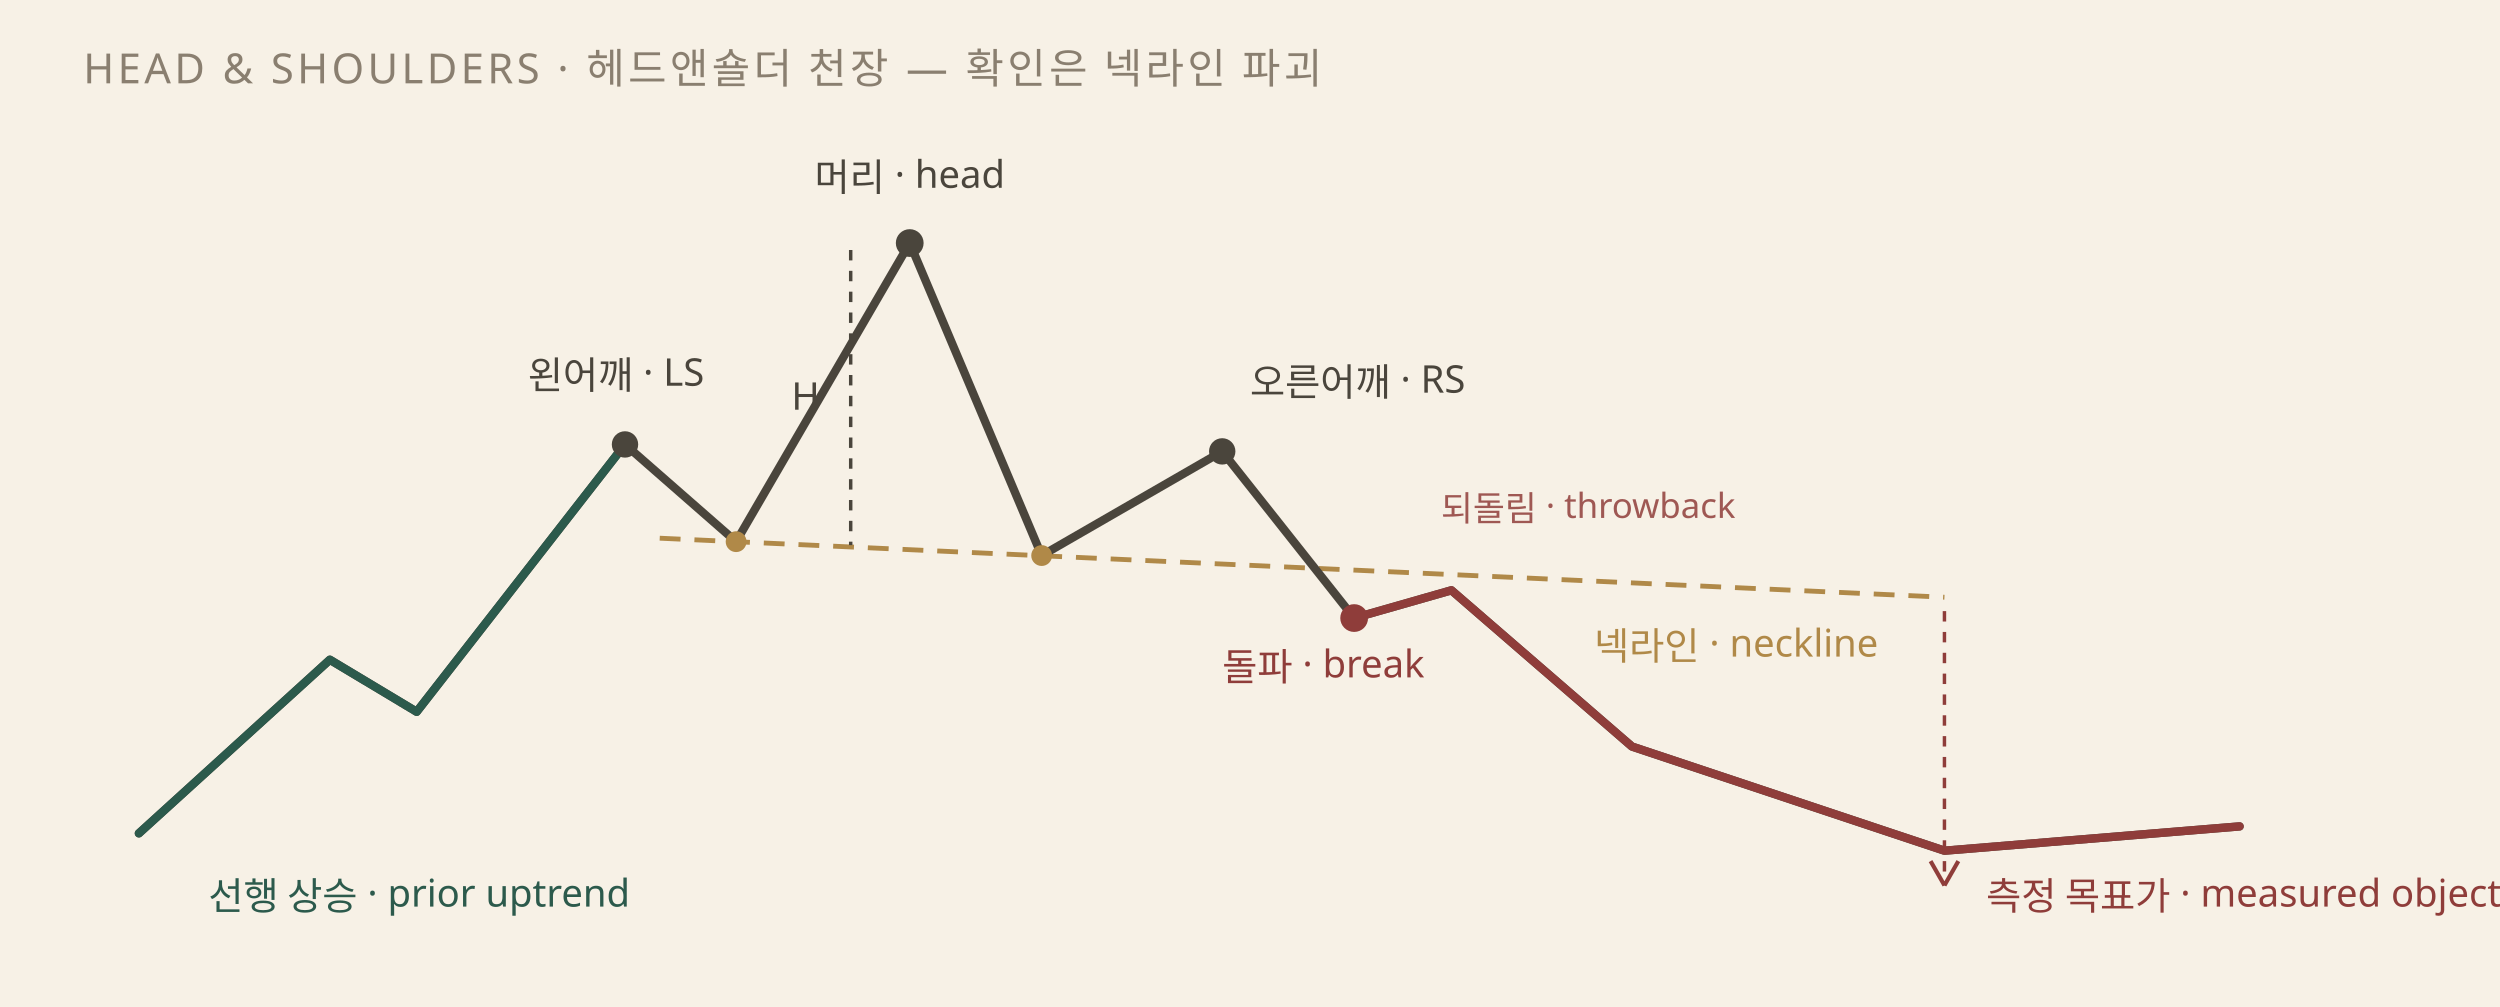
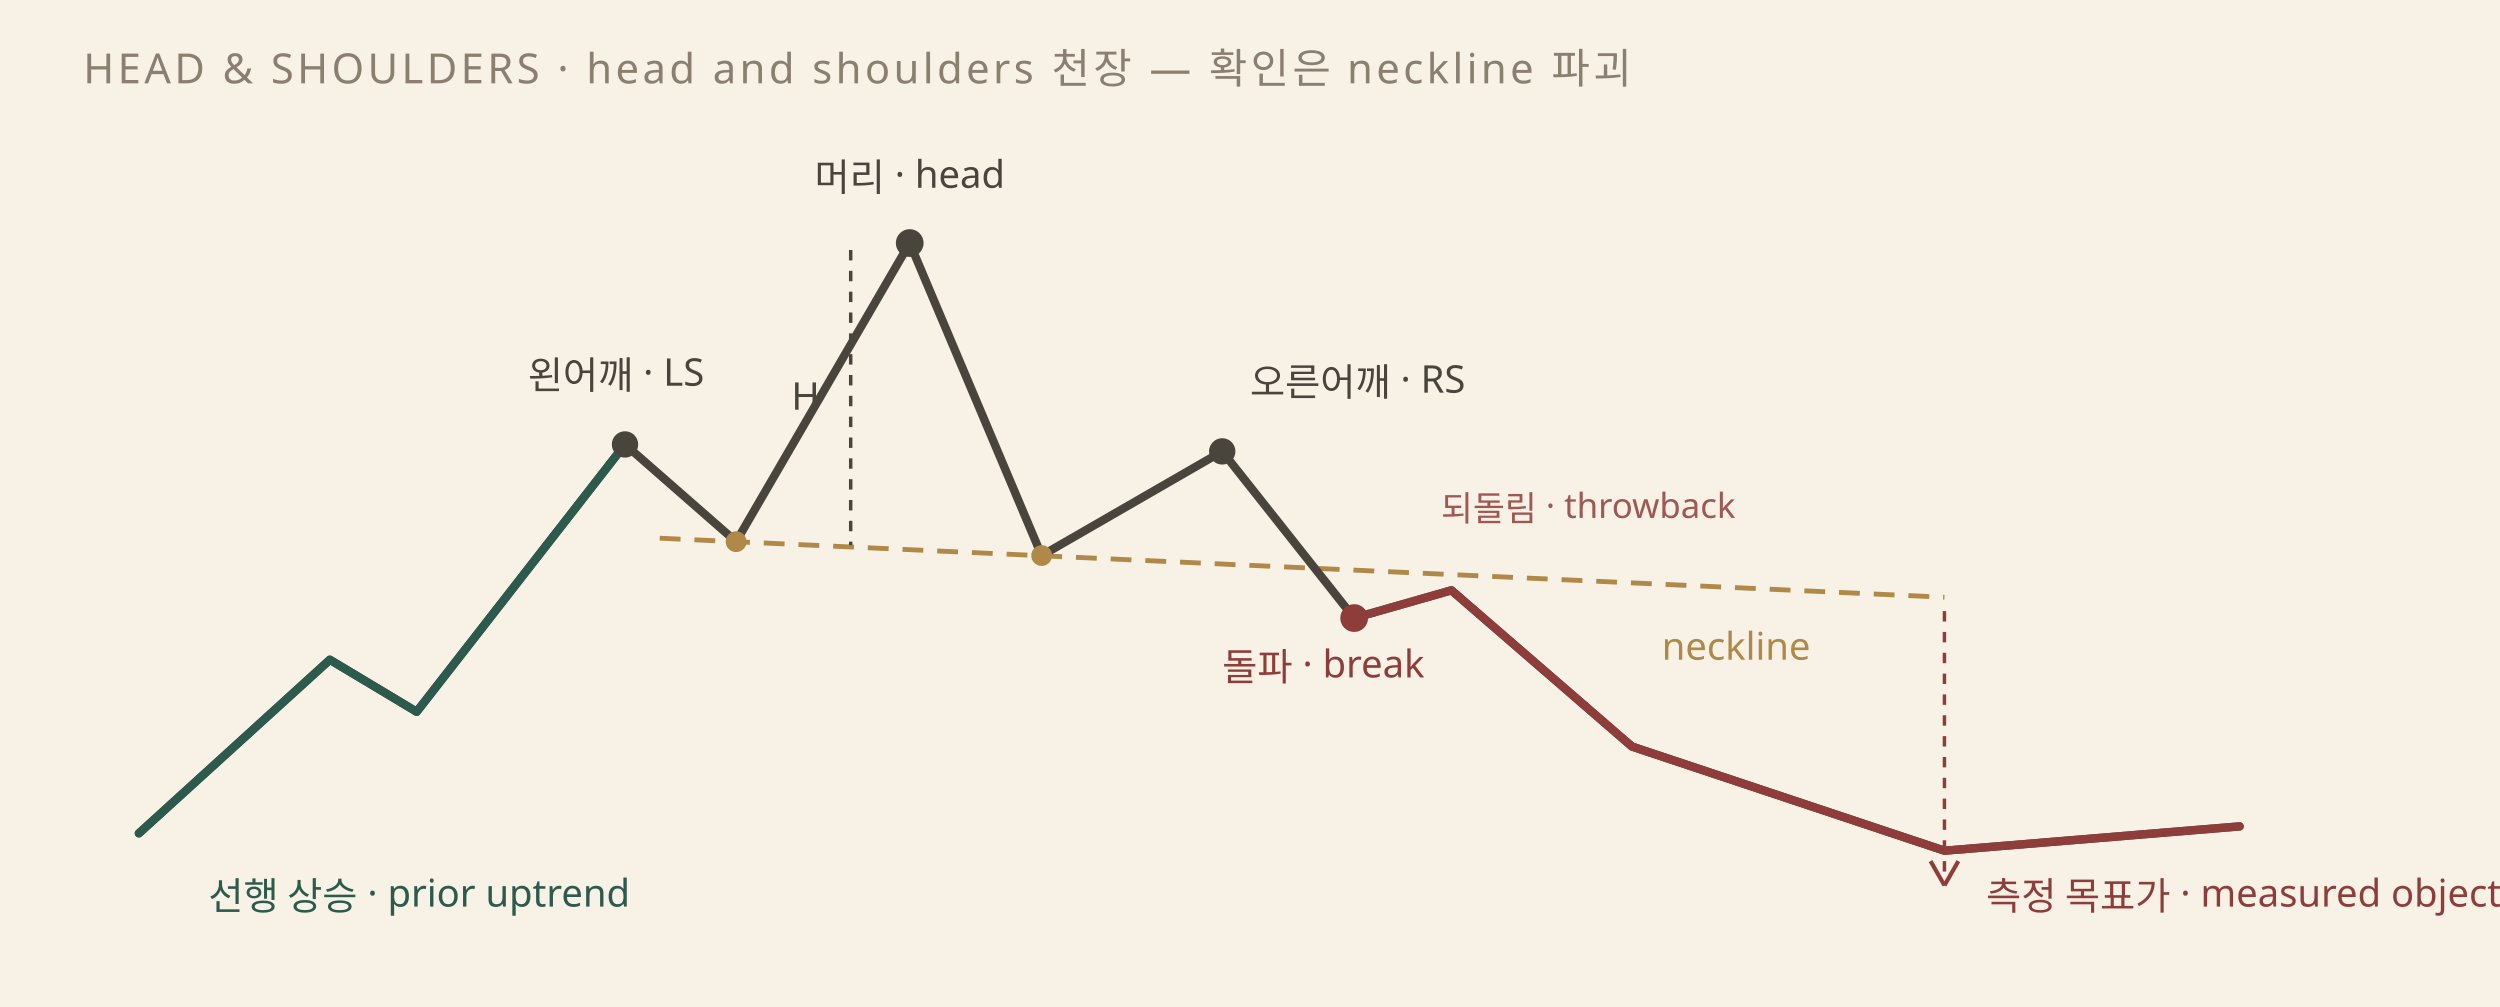
<svg xmlns="http://www.w3.org/2000/svg" viewBox="0 0 720 290" font-family="IBM Plex Sans KR, sans-serif">
  <rect width="720" height="290" fill="#f7f1e6" />
-   <text x="24" y="24" font-size="12" fill="#8a7f70" letter-spacing="1">HEAD &amp; SHOULDERS · 헤드앤숄더 천장 — 확인은 넥라인 파괴</text>
+   <text x="24" y="24" font-size="12" fill="#8a7f70" letter-spacing="1">HEAD &amp; SHOULDERS · head and shoulders 천장 — 확인은 neckline 파괴</text>
  <line x1="190" y1="155" x2="560" y2="172" stroke="#b08948" stroke-width="1.4" stroke-dasharray="6 4" />
-   <text x="500" y="190" fill="#b08948" font-size="11" text-anchor="middle">넥라인 · neckline</text>
+   <text x="500" y="190" fill="#b08948" font-size="11" text-anchor="middle">neckline</text>
  <path d="M40 240 L95 190 L120 205 L180 128 L212 156 L262 70 L300 160 L352 130 L390 178 L418 170 L470 215 L560 245 L645 238" fill="none" stroke="#4a453c" stroke-width="2.4" stroke-linejoin="round" stroke-linecap="round" />
  <path d="M40 240 L95 190 L120 205 L180 128" fill="none" stroke="#2c5a4c" stroke-width="2.4" stroke-linejoin="round" stroke-linecap="round" />
  <path d="M390 178 L418 170 L470 215 L560 245 L645 238" fill="none" stroke="#8f3d3a" stroke-width="2.4" stroke-linejoin="round" stroke-linecap="round" />
  <circle cx="180" cy="128" r="3.8" fill="#4a453c" />
  <circle cx="262" cy="70" r="4" fill="#4a453c" />
  <circle cx="352" cy="130" r="3.8" fill="#4a453c" />
  <circle cx="212" cy="156" r="3" fill="#b08948" />
  <circle cx="300" cy="160" r="3" fill="#b08948" />
  <circle cx="390" cy="178" r="4" fill="#8f3d3a" />
  <line x1="245" y1="72" x2="245" y2="157" stroke="#4a453c" stroke-width="1" stroke-dasharray="3 3" />
  <text x="232" y="118" fill="#4a453c" font-size="11" text-anchor="middle">H</text>
  <line x1="560" y1="176" x2="560" y2="255" stroke="#8f3d3a" stroke-width="1" stroke-dasharray="3 3" />
  <path d="M560 255 l-4 -7 M560 255 l4 -7" stroke="#8f3d3a" stroke-width="1.2" fill="none" />
  <text x="572" y="262" fill="#8f3d3a" font-size="11">측정 목표가 · measured objective</text>
  <text x="60" y="262" fill="#2c5a4c" font-size="11">선행 상승 · prior uptrend</text>
  <text x="152" y="112" fill="#4a453c" font-size="11">왼어깨 · LS</text>
  <text x="262" y="55" fill="#4a453c" font-size="11" text-anchor="middle">머리 · head</text>
  <text x="360" y="114" fill="#4a453c" font-size="11">오른어깨 · RS</text>
  <text x="352" y="196" fill="#8f3d3a" font-size="11">돌파 · break</text>
  <text x="415" y="150" fill="#8f3d3a" font-size="10" opacity="0.85">되돌림 · throwback</text>
</svg>
